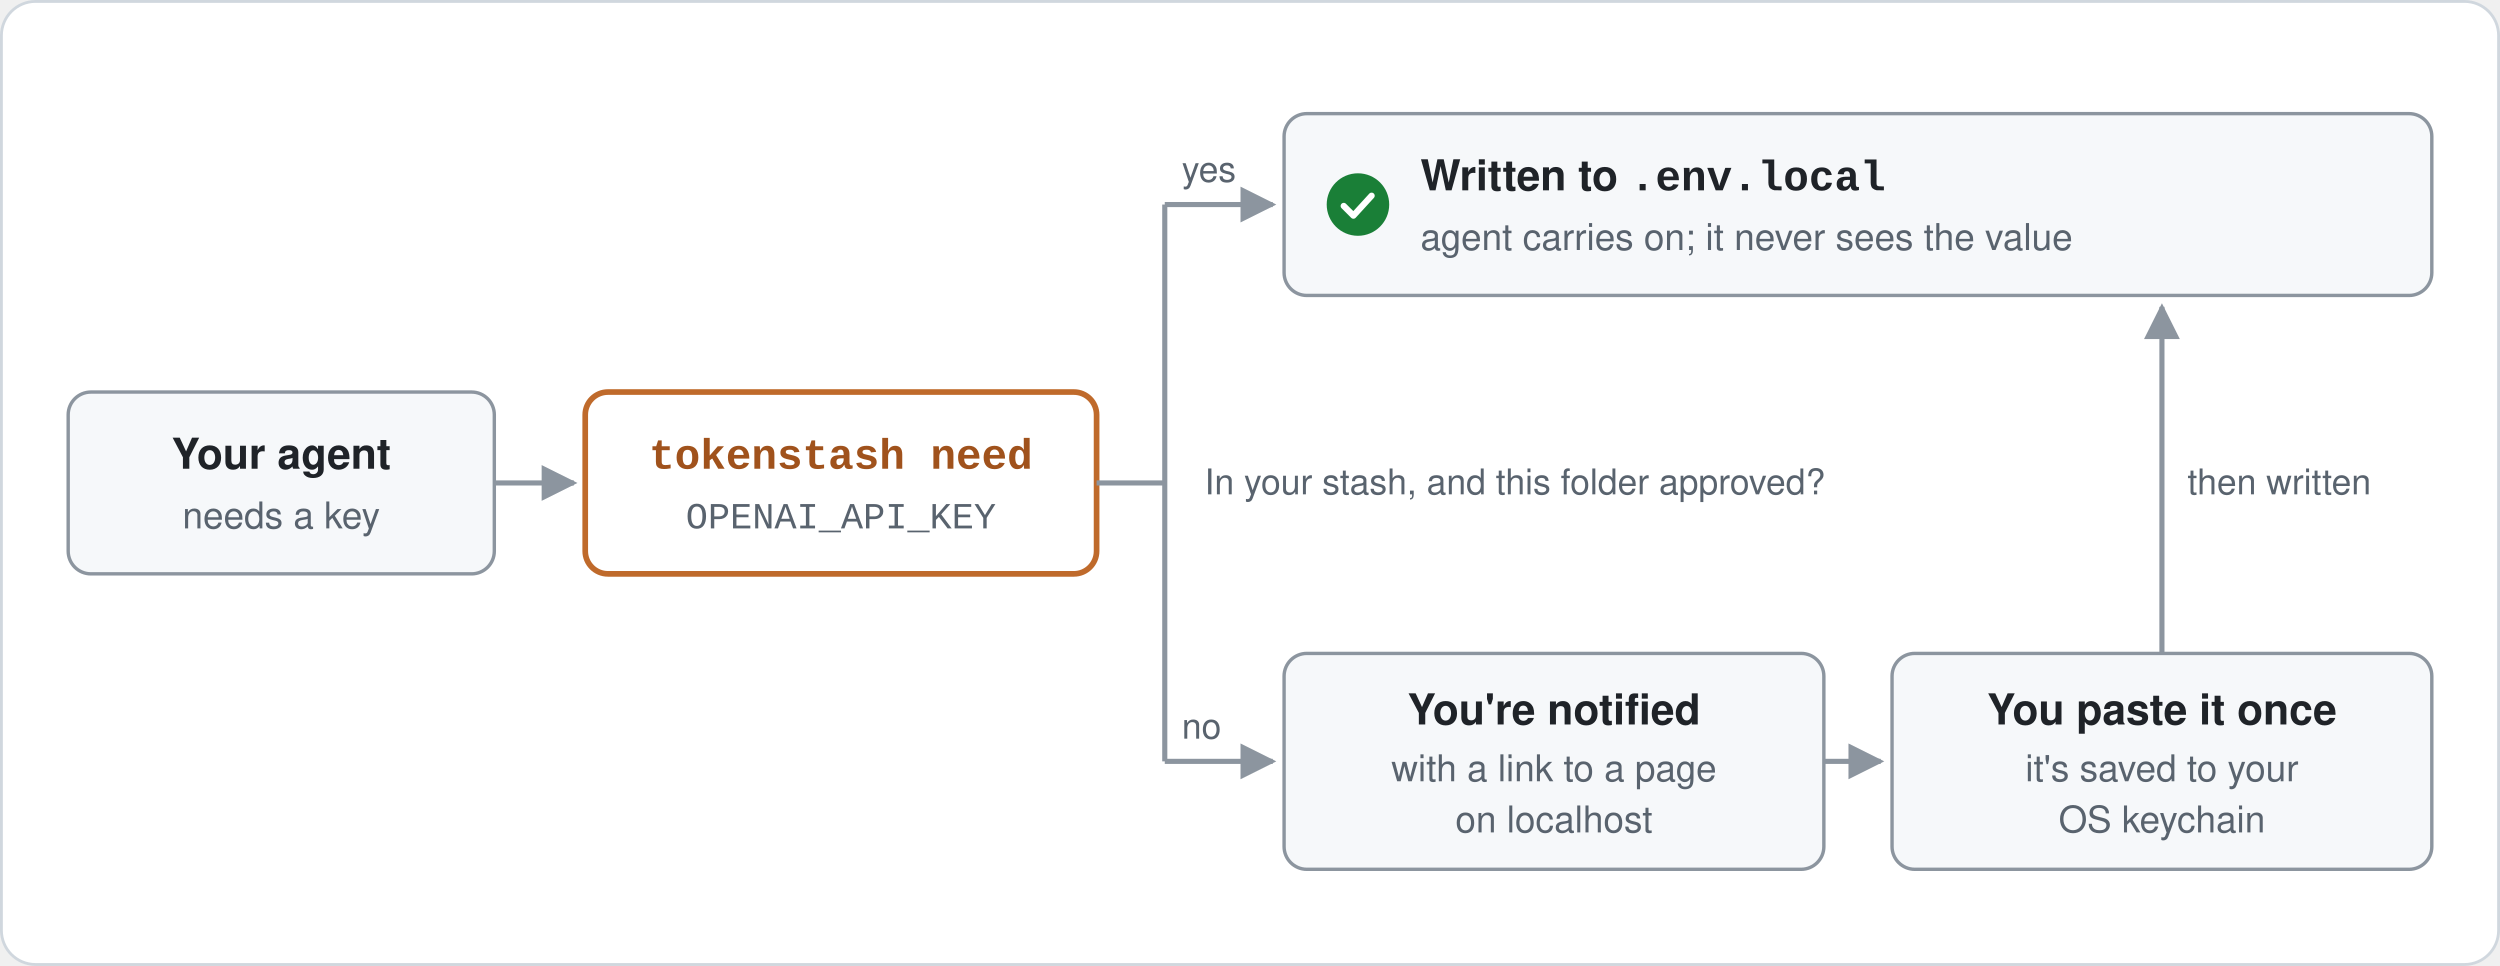
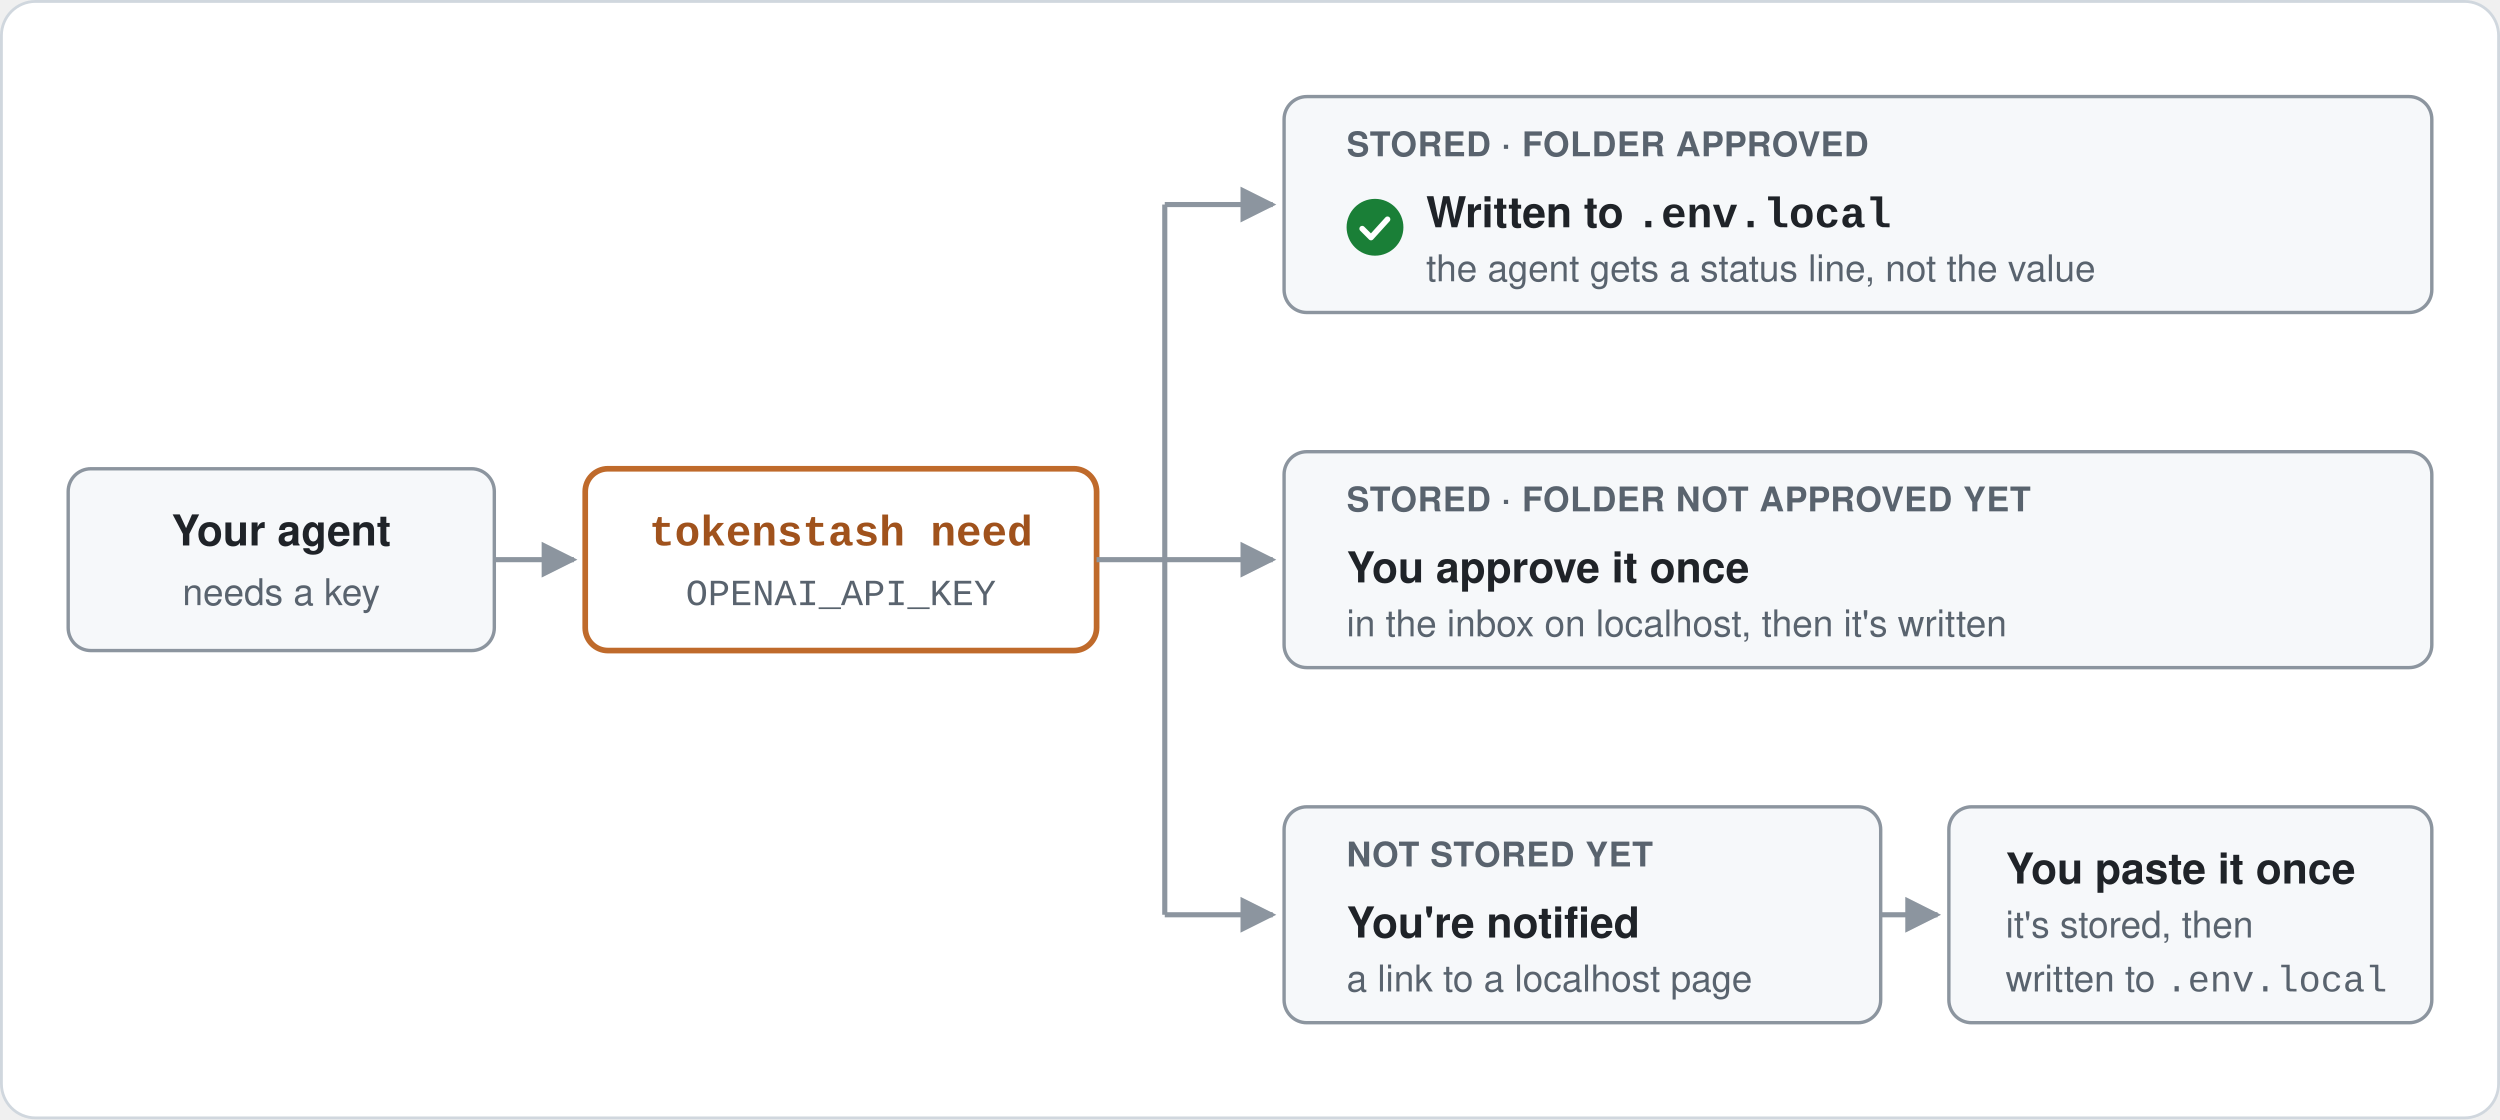
- <svg xmlns="http://www.w3.org/2000/svg" viewBox="0 0 880 340" width="880" height="340" role="img" aria-labelledby="t d">
+ <svg xmlns="http://www.w3.org/2000/svg" viewBox="0 0 880 394" width="880" height="394" role="img" aria-labelledby="t d">
  <defs>
-     <marker id="ah" viewBox="0 0 10 10" refX="9" refY="5" markerWidth="7" markerHeight="7" orient="auto-start-reverse">
+     <marker id="ah" viewBox="0 0 10 10" refX="9" refY="5" markerWidth="7" markerHeight="7" orient="auto">
      <path d="M0,0 L10,5 L0,10 z" class="head" />
    </marker>
  </defs>
  <style>
    text { font-family: -apple-system, BlinkMacSystemFont, "Segoe UI", Helvetica, Arial, sans-serif; }
    .mono { font-family: ui-monospace, SFMono-Regular, "SF Mono", Menlo, Consolas, "Liberation Mono", monospace; }
    .panel { fill: #FFFFFF; stroke: #D0D7DE; }
    .box   { fill: #F6F8FA; stroke: #8C959F; stroke-width: 1.2; }
    .tbox  { fill: #FFFFFF; stroke: #BF6A2B; stroke-width: 2; }
    .h     { font-size: 15px; font-weight: 600; fill: #1F2328; }
    .s     { font-size: 13px; fill: #59636E; }
-     .lbl   { font-size: 12.5px; fill: #59636E; }
+     .cond  { font-size: 12px; font-weight: 600; letter-spacing: 0.02em; fill: #59636E; }
    .acc   { fill: #A0521C; }
    .line  { stroke: #8C959F; stroke-width: 1.8; fill: none; }
    .head  { fill: #8C959F; }
    .ok    { fill: #1A7F37; }
-     .okst  { stroke: #1A7F37; }
    .wt    { stroke: #9A6700; }
+     .wtf   { fill: #9A6700; }
    @media (prefers-color-scheme: dark) {
      .panel { fill: #0D1117; stroke: #3D444D; }
      .box   { fill: #161B22; stroke: #6E7681; }
      .tbox  { fill: #0D1117; stroke: #E08A4B; }
      .h     { fill: #E6EDF3; }
-       .s, .lbl { fill: #9198A1; }
+       .s, .cond { fill: #9198A1; }
      .acc   { fill: #E08A4B; }
      .line  { stroke: #6E7681; }
      .head  { fill: #6E7681; }
      .ok    { fill: #3FB950; }
-       .okst  { stroke: #3FB950; }
      .wt    { stroke: #D29922; }
+       .wtf   { fill: #D29922; }
    }
  </style>
-   <rect class="panel" x="0.5" y="0.5" width="879" height="339" rx="12" />
-   <rect class="box" x="24" y="138" width="150" height="64" rx="8" />
-   <text class="h" x="99" y="165" text-anchor="middle">Your agent</text>
-   <text class="s" x="99" y="186" text-anchor="middle">needs a key</text>
-   <line class="line" x1="174" y1="170" x2="202" y2="170" marker-end="url(#ah)" />
-   <rect class="tbox" x="206" y="138" width="180" height="64" rx="8" />
-   <text class="h mono acc" x="296" y="165" text-anchor="middle">tokenstash need</text>
-   <text class="s mono" x="296" y="186" text-anchor="middle">OPENAI_API_KEY</text>
-   <line class="line" x1="386" y1="170" x2="410" y2="170" />
-   <line class="line" x1="410" y1="72" x2="410" y2="268" />
+   <rect class="panel" x="0.5" y="0.5" width="879" height="393" rx="12" />
+   <rect class="box" x="24" y="165" width="150" height="64" rx="8" />
+   <text class="h" x="99" y="192" text-anchor="middle">Your agent</text>
+   <text class="s" x="99" y="213" text-anchor="middle">needs a key</text>
+   <line class="line" x1="174" y1="197" x2="202" y2="197" marker-end="url(#ah)" />
+   <rect class="tbox" x="206" y="165" width="180" height="64" rx="8" />
+   <text class="h mono acc" x="296" y="192" text-anchor="middle">tokenstash need</text>
+   <text class="s mono" x="296" y="213" text-anchor="middle">OPENAI_API_KEY</text>
+   <line class="line" x1="386" y1="197" x2="410" y2="197" />
+   <line class="line" x1="410" y1="72" x2="410" y2="322" />
  <line class="line" x1="410" y1="72" x2="448" y2="72" marker-end="url(#ah)" />
-   <line class="line" x1="410" y1="268" x2="448" y2="268" marker-end="url(#ah)" />
-   <text class="lbl" x="416" y="64">yes</text>
-   <text class="lbl" x="416" y="260">no</text>
-   <text class="lbl" x="424" y="174">In your stash, and this folder approved?</text>
-   <rect class="box" x="452" y="40" width="404" height="64" rx="8" />
-   <circle class="ok" cx="478" cy="72" r="11" />
-   <path d="M473,72.5 l3.4,3.4 l6.4,-7" fill="none" stroke="#FFFFFF" stroke-width="2.2" stroke-linecap="round" stroke-linejoin="round" />
-   <text class="h" x="500" y="67">Written to <tspan class="mono">.env.local</tspan>
+   <line class="line" x1="410" y1="197" x2="448" y2="197" marker-end="url(#ah)" />
+   <line class="line" x1="410" y1="322" x2="448" y2="322" marker-end="url(#ah)" />
+   <rect class="box" x="452" y="34" width="404" height="76" rx="8" />
+   <text class="cond" x="474" y="55">STORED · FOLDER APPROVED</text>
+   <circle class="ok" cx="484" cy="80" r="10" />
+   <path d="M479.5,80.5 l3.1,3.1 l5.8,-6.4" fill="none" stroke="#FFFFFF" stroke-width="2" stroke-linecap="round" stroke-linejoin="round" />
+   <text class="h" x="502" y="80">Written to <tspan class="mono">.env.local</tspan>
  </text>
-   <text class="s" x="500" y="88">agent carries on; it never sees the value</text>
-   <rect class="box" x="452" y="230" width="190" height="76" rx="8" />
-   <text class="h" x="547" y="255" text-anchor="middle">You're notified</text>
-   <text class="s" x="547" y="275" text-anchor="middle">with a link to a page</text>
-   <text class="s" x="547" y="293" text-anchor="middle">on localhost</text>
-   <line class="line" x1="642" y1="268" x2="662" y2="268" marker-end="url(#ah)" />
-   <rect class="box" x="666" y="230" width="190" height="76" rx="8" />
-   <text class="h" x="761" y="255" text-anchor="middle">You paste it once</text>
-   <text class="s" x="761" y="275" text-anchor="middle">it's saved to your</text>
-   <text class="s" x="761" y="293" text-anchor="middle">OS keychain</text>
-   <line class="line" x1="761" y1="230" x2="761" y2="108" marker-end="url(#ah)" />
-   <text class="lbl" x="770" y="174">then written</text>
+   <text class="s" x="502" y="99">the agent gets a status line, not the value</text>
+   <rect class="box" x="452" y="159" width="404" height="76" rx="8" />
+   <text class="cond" x="474" y="180">STORED · FOLDER NOT APPROVED YET</text>
+   <text class="h" x="474" y="205">You approve it once</text>
+   <text class="s" x="474" y="224">in the inbox on localhost, then it's written</text>
+   <rect class="box" x="452" y="284" width="210" height="76" rx="8" />
+   <text class="cond" x="474" y="305">NOT STORED YET</text>
+   <text class="h" x="474" y="330">You're notified</text>
+   <text class="s" x="474" y="349">a link to a localhost page</text>
+   <line class="line" x1="662" y1="322" x2="682" y2="322" marker-end="url(#ah)" />
+   <rect class="box" x="686" y="284" width="170" height="76" rx="8" />
+   <text class="h" x="706" y="311">You paste it once</text>
+   <text class="s" x="706" y="330">it's stored, then</text>
+   <text class="s" x="706" y="349">written to <tspan class="mono">.env.local</tspan>
+   </text>
</svg>
